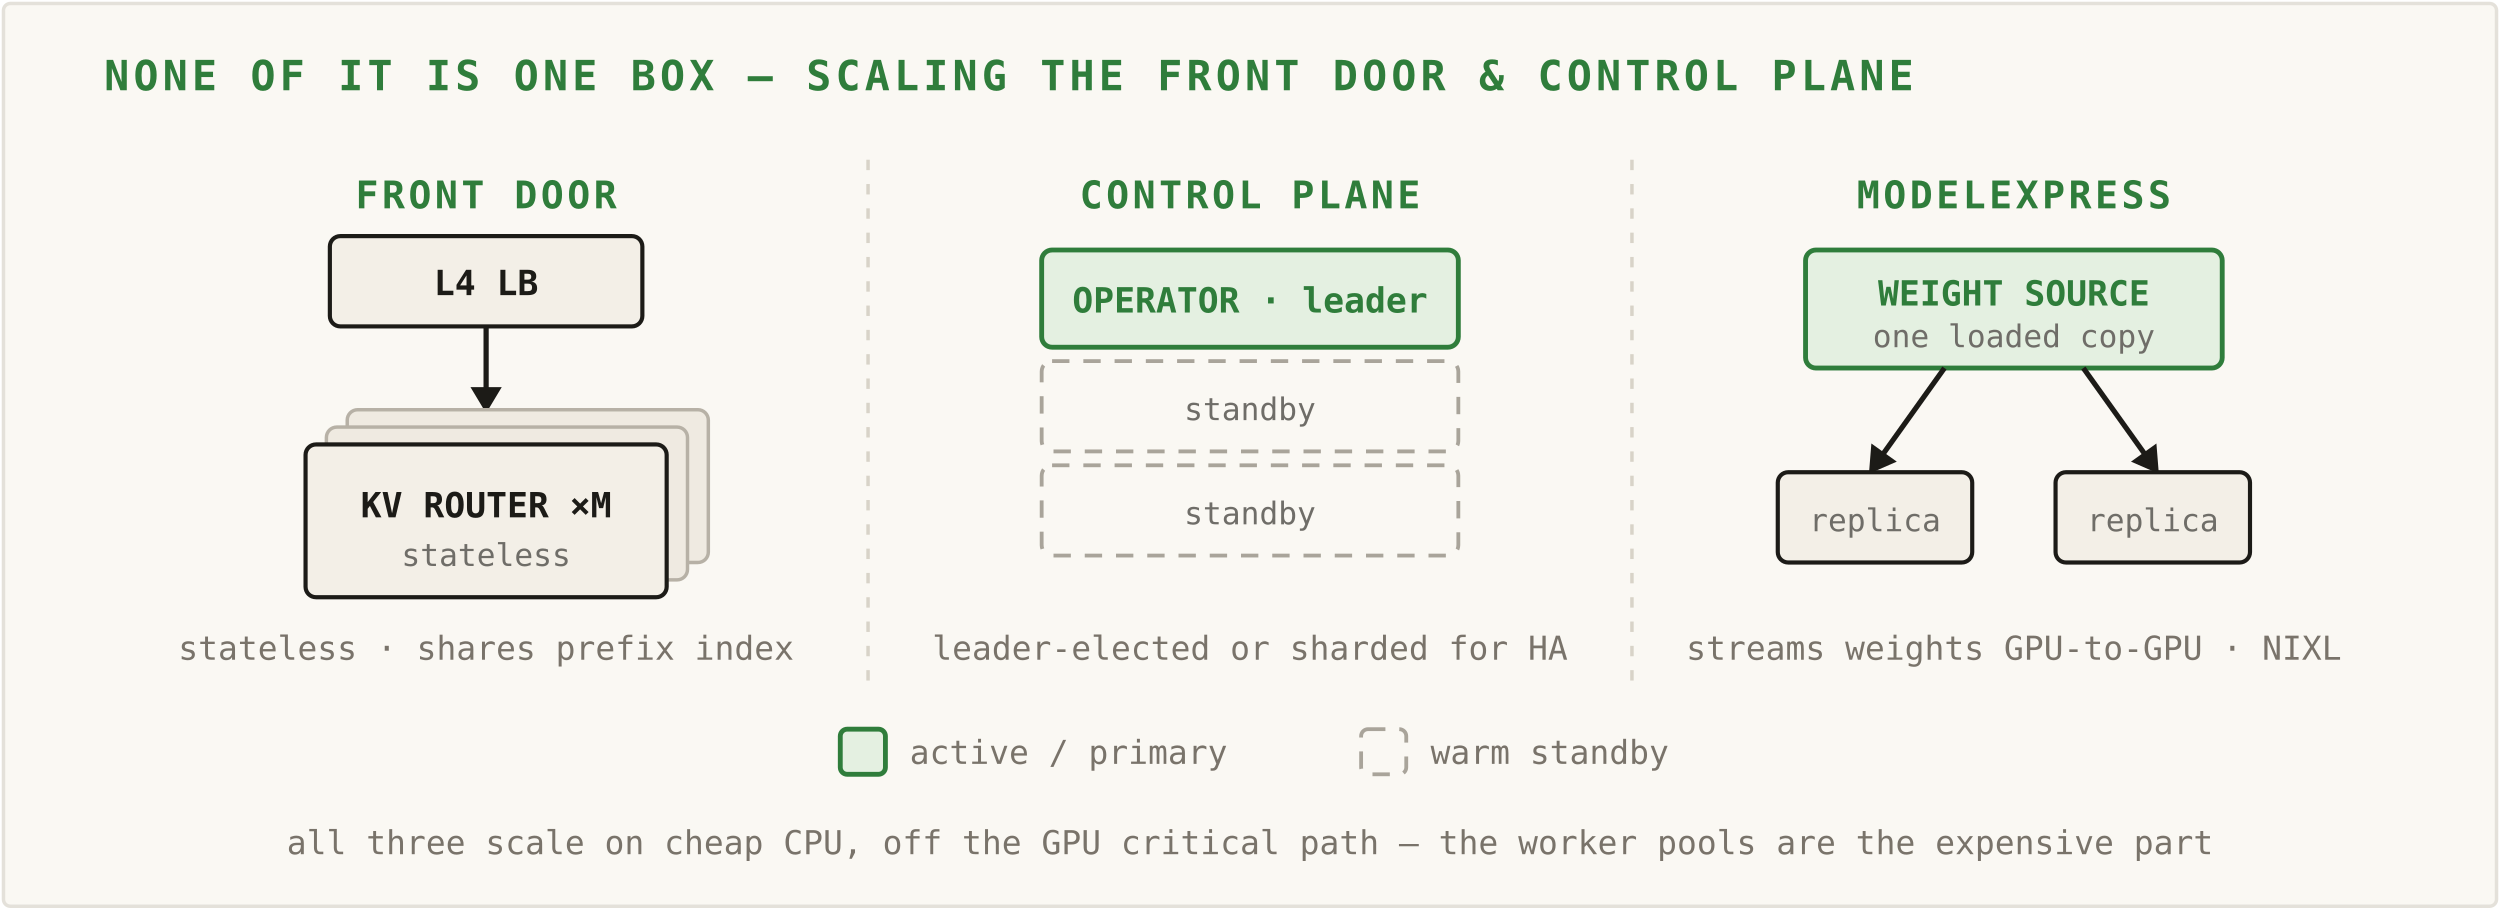
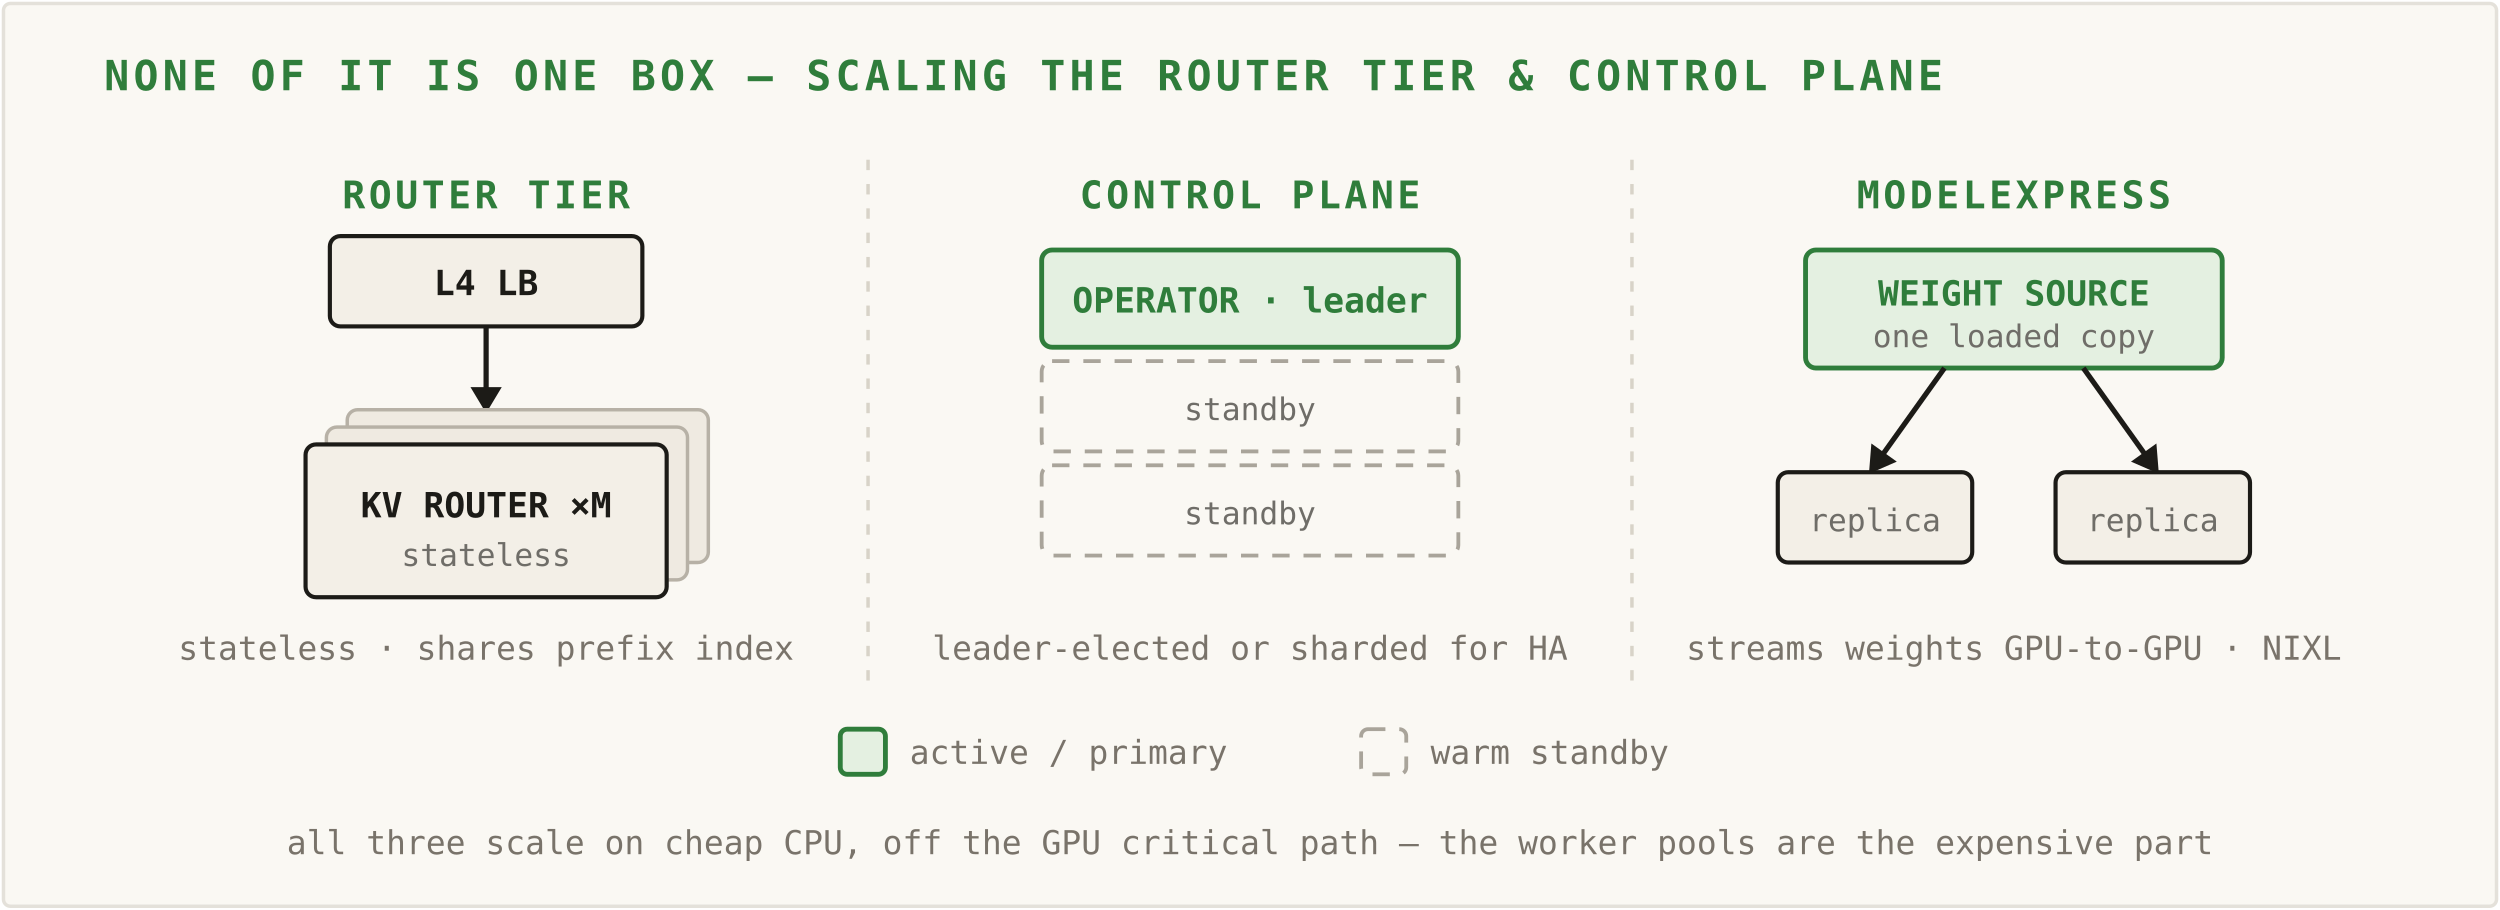
- <svg xmlns="http://www.w3.org/2000/svg" viewBox="0 0 720 262" role="img" aria-label="Three panels showing that the KV router, the control plane, and the weight source from the fleet map are each really a replicated pool, not a single box. Left panel, the front door: an L4 load balancer feeds a stack of stateless KV-router replicas that share one prefix index. Middle panel, the control plane: a stack of Dynamo-operator instances with one green leader on top and two dashed standbys below it, leader-elected for high availability. Right panel, ModelExpress: one loaded copy of the weights that streams them GPU-to-GPU over two arrows to two new worker replicas via NIXL. A footer notes that all three scale on cheap CPU, off the GPU critical path — the worker pools are the expensive part.">
+ <svg xmlns="http://www.w3.org/2000/svg" viewBox="0 0 720 262" role="img" aria-label="Three panels showing that the KV router, the control plane, and the weight source from the fleet map are each really a replicated pool, not a single box. Left panel, the router tier: an L4 load balancer feeds a stack of stateless KV-router replicas that share one prefix index. Middle panel, the control plane: a stack of Dynamo-operator instances with one green leader on top and two dashed standbys below it, leader-elected for high availability. Right panel, ModelExpress: one loaded copy of the weights that streams them GPU-to-GPU over two arrows to two new worker replicas via NIXL. A footer notes that all three scale on cheap CPU, off the GPU critical path — the worker pools are the expensive part.">
  <style>
    .bg     { fill:#faf8f3; stroke:#e4e1da; }
    .ey     { font:600 12px 'JetBrains Mono',ui-monospace,monospace; letter-spacing:1.2px; fill:#2f7d3b; }
    .hdr    { font:600 11px 'JetBrains Mono',ui-monospace,monospace; letter-spacing:1px; fill:#2f7d3b; }
    .node   { fill:#f3efe7; stroke:#1c1b17; stroke-width:1.2; }
    .cardb  { fill:#efeae1; stroke:#b7b1a6; stroke-width:1; }
    .gnode  { fill:#e4f0e1; stroke:#2f7d3b; stroke-width:1.4; }
    .store  { fill:#e4f0e1; stroke:#2f7d3b; stroke-width:1.4; }
    .cbox   { fill:#faf8f3; stroke:#a9a49a; stroke-width:1.1; stroke-dasharray:5 4; }
    .ntl    { font:600 10px 'JetBrains Mono',ui-monospace,monospace; fill:#1c1b17; }
    .gtl    { font:600 10px 'JetBrains Mono',ui-monospace,monospace; fill:#2f7d3b; }
    .nsub   { font:400 9px 'JetBrains Mono',ui-monospace,monospace; fill:#6f6d68; }
    .csub   { font:400 9px 'JetBrains Mono',ui-monospace,monospace; fill:#6f6d68; }
    .cap    { font:400 9.5px 'JetBrains Mono',ui-monospace,monospace; fill:#79736a; }
    .flow   { stroke:#1c1b17; stroke-width:1.5; fill:none; }
    .sep    { stroke:#d8d3c8; stroke-width:1; fill:none; stroke-dasharray:3 4; }
    .note   { font:400 9.5px 'JetBrains Mono',ui-monospace,monospace; fill:#79736a; }
  </style>
  <defs>
    <marker id="ad" markerWidth="8" markerHeight="8" refX="6" refY="3" orient="auto-start-reverse">
      <path d="M3,0 L8,3 L3,6 Z" fill="#1c1b17" />
    </marker>
  </defs>
  <rect class="bg" x="1" y="1" width="718" height="260" rx="2" />
-   <text class="ey" x="30" y="26">NONE OF IT IS ONE BOX — SCALING THE FRONT DOOR &amp; CONTROL PLANE</text>
+   <text class="ey" x="30" y="26">NONE OF IT IS ONE BOX — SCALING THE ROUTER TIER &amp; CONTROL PLANE</text>
  <line class="sep" x1="250" y1="46" x2="250" y2="198" />
  <line class="sep" x1="470" y1="46" x2="470" y2="198" />
-   <text class="hdr" x="140" y="60" text-anchor="middle">FRONT DOOR</text>
+   <text class="hdr" x="140" y="60" text-anchor="middle">ROUTER TIER</text>
  <rect class="node" x="95" y="68" width="90" height="26" rx="3" />
  <text class="ntl" x="140" y="85" text-anchor="middle">L4 LB</text>
  <path class="flow" d="M140,94 L140,116" marker-end="url(#ad)" />
  <rect class="cardb" x="100" y="118" width="104" height="44" rx="3" />
  <rect class="cardb" x="94" y="123" width="104" height="44" rx="3" />
  <rect class="node" x="88" y="128" width="104" height="44" rx="3" />
  <text class="ntl" x="140" y="149" text-anchor="middle">KV ROUTER ×M</text>
  <text class="nsub" x="140" y="163" text-anchor="middle">stateless</text>
  <text class="cap" x="140" y="190" text-anchor="middle">stateless · shares prefix index</text>
  <text class="hdr" x="360" y="60" text-anchor="middle">CONTROL PLANE</text>
  <rect class="gnode" x="300" y="72" width="120" height="28" rx="3" />
  <text class="gtl" x="360" y="90" text-anchor="middle">OPERATOR · leader</text>
  <rect class="cbox" x="300" y="104" width="120" height="26" rx="3" />
  <text class="csub" x="360" y="121" text-anchor="middle">standby</text>
  <rect class="cbox" x="300" y="134" width="120" height="26" rx="3" />
  <text class="csub" x="360" y="151" text-anchor="middle">standby</text>
  <text class="cap" x="360" y="190" text-anchor="middle">leader-elected or sharded for HA</text>
  <text class="hdr" x="580" y="60" text-anchor="middle">MODELEXPRESS</text>
  <rect class="store" x="520" y="72" width="120" height="34" rx="3" />
  <text class="gtl" x="580" y="88" text-anchor="middle">WEIGHT SOURCE</text>
  <text class="nsub" x="580" y="100" text-anchor="middle">one loaded copy</text>
  <path class="flow" d="M560,106 L540,134" marker-end="url(#ad)" />
  <path class="flow" d="M600,106 L620,134" marker-end="url(#ad)" />
  <rect class="node" x="512" y="136" width="56" height="26" rx="3" />
  <text class="nsub" x="540" y="153" text-anchor="middle">replica</text>
  <rect class="node" x="592" y="136" width="56" height="26" rx="3" />
  <text class="nsub" x="620" y="153" text-anchor="middle">replica</text>
  <text class="cap" x="580" y="190" text-anchor="middle">streams weights GPU-to-GPU · NIXL</text>
  <rect class="gnode" x="242" y="210" width="13" height="13" rx="2" />
  <text class="cap" x="262" y="220">active / primary</text>
  <rect class="cbox" x="392" y="210" width="13" height="13" rx="2" />
  <text class="cap" x="412" y="220">warm standby</text>
  <text class="note" x="360" y="246" text-anchor="middle">all three scale on cheap CPU, off the GPU critical path — the worker pools are the expensive part</text>
</svg>
